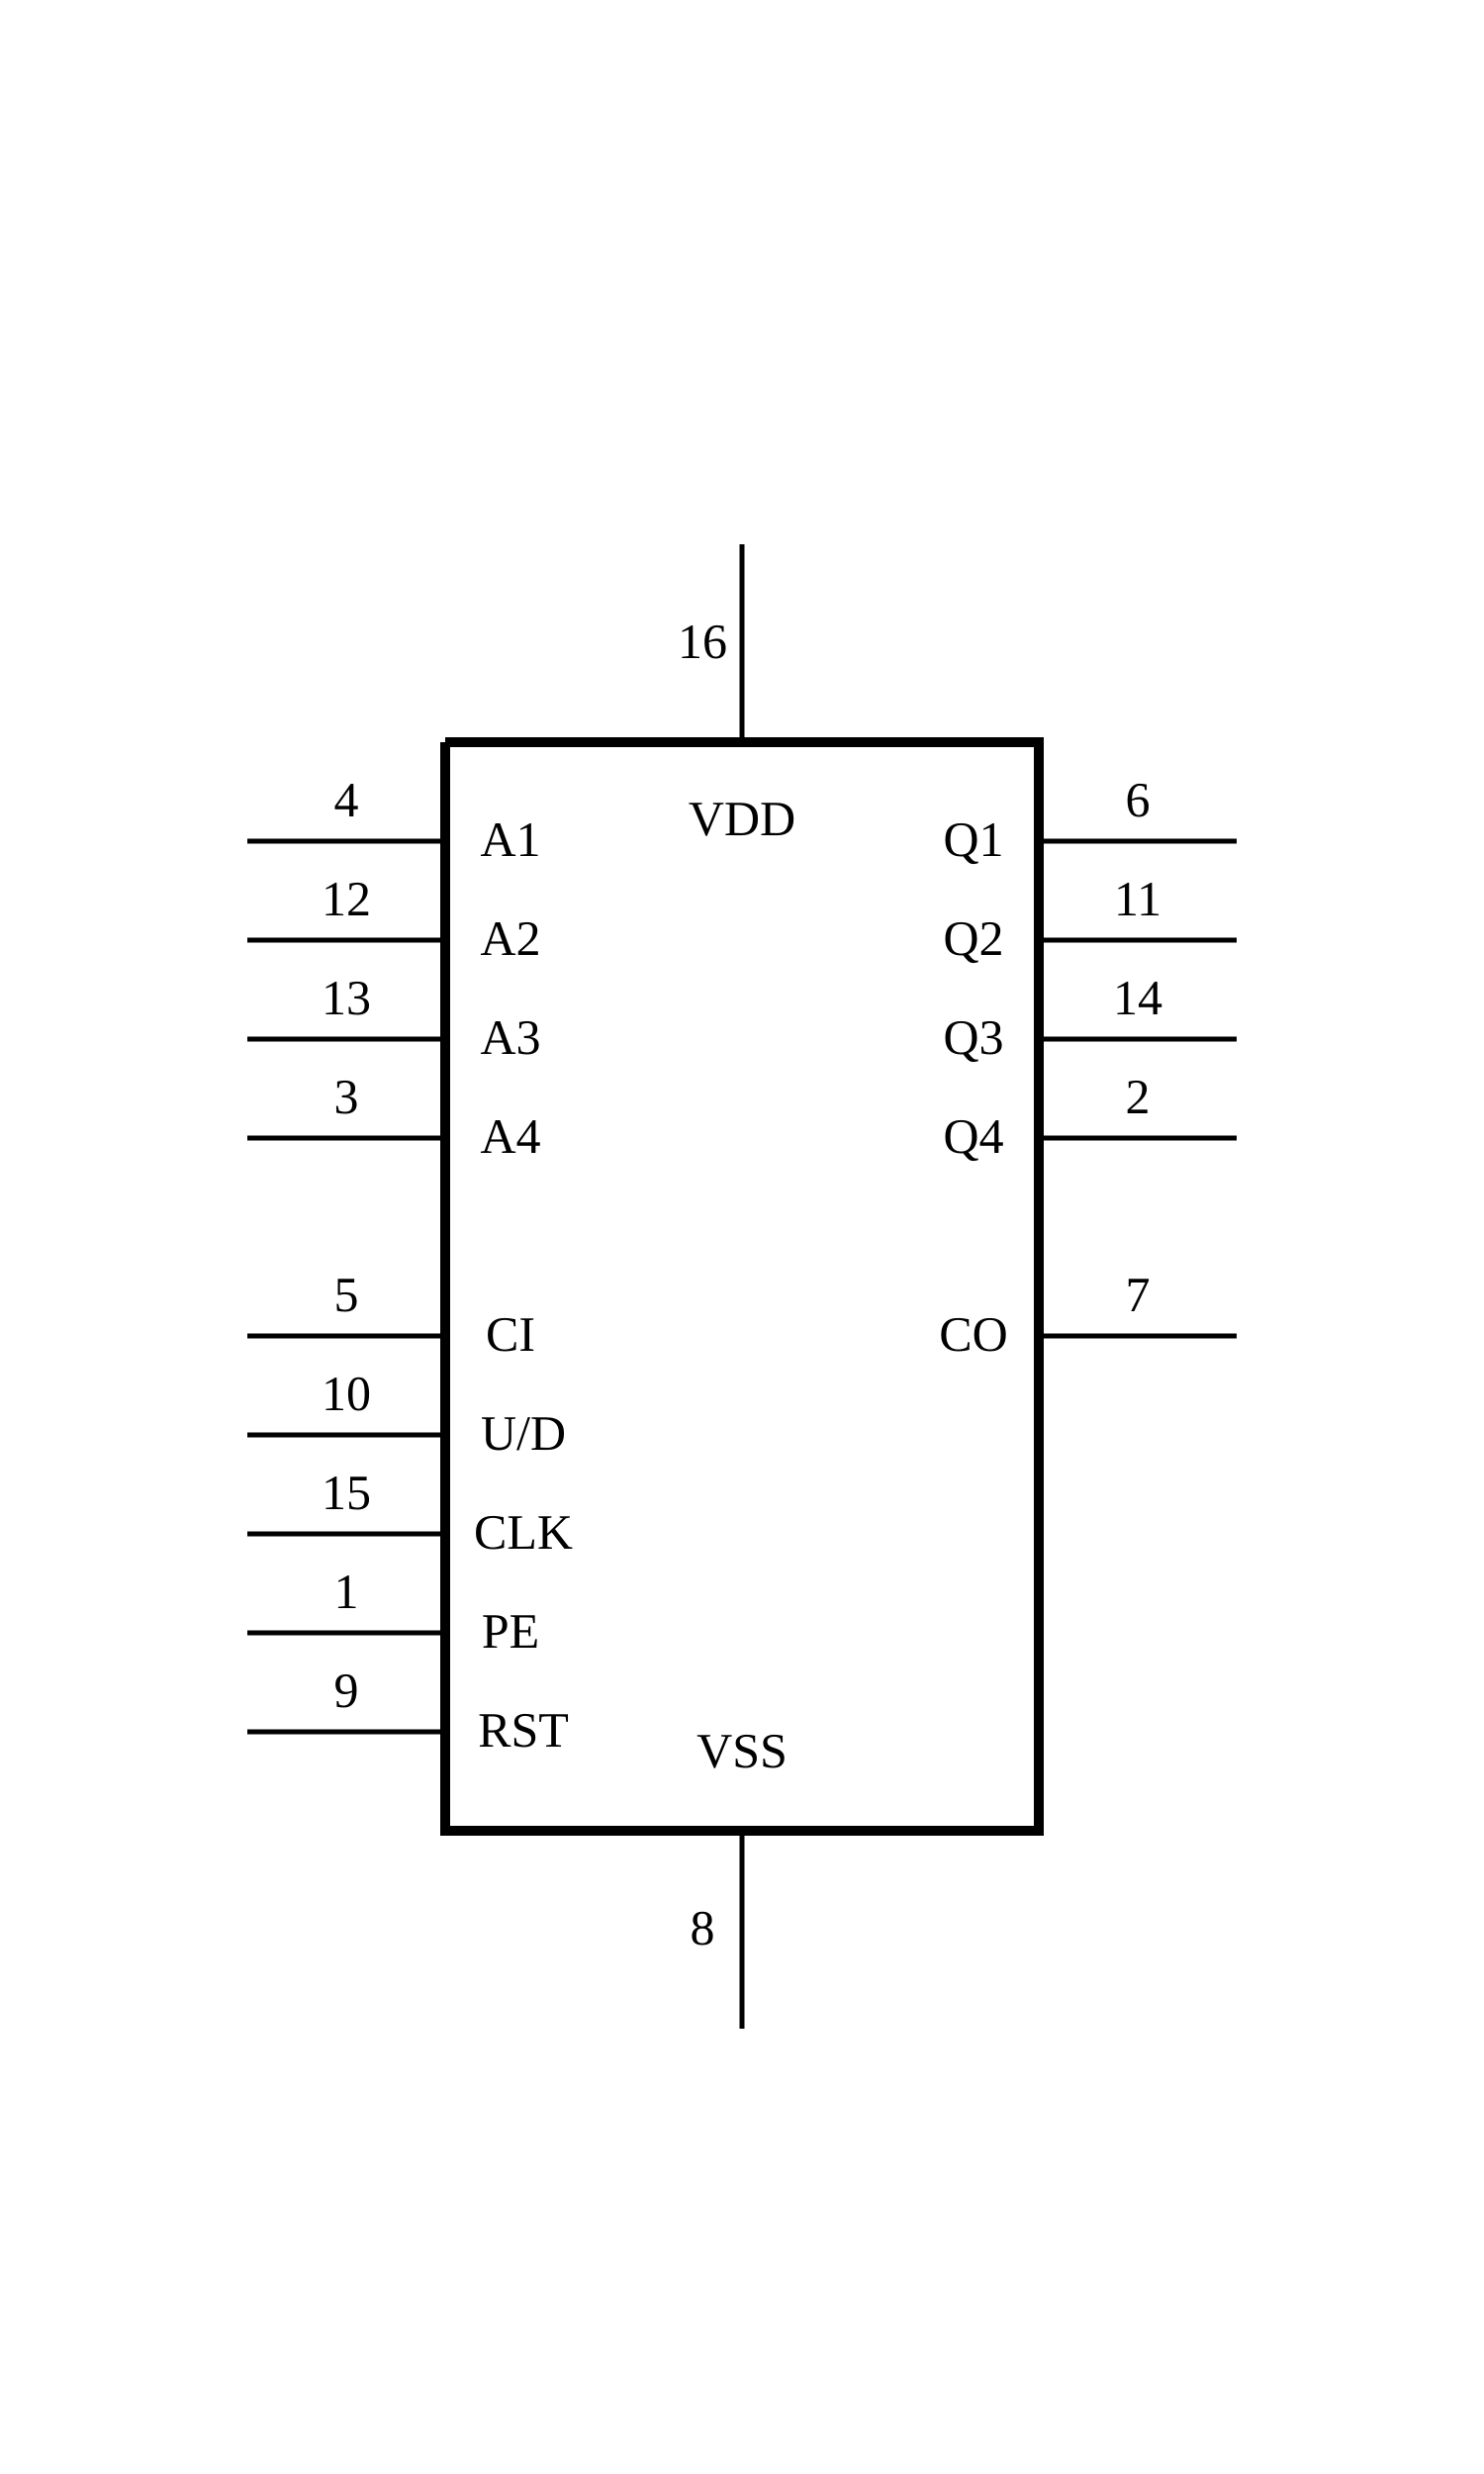
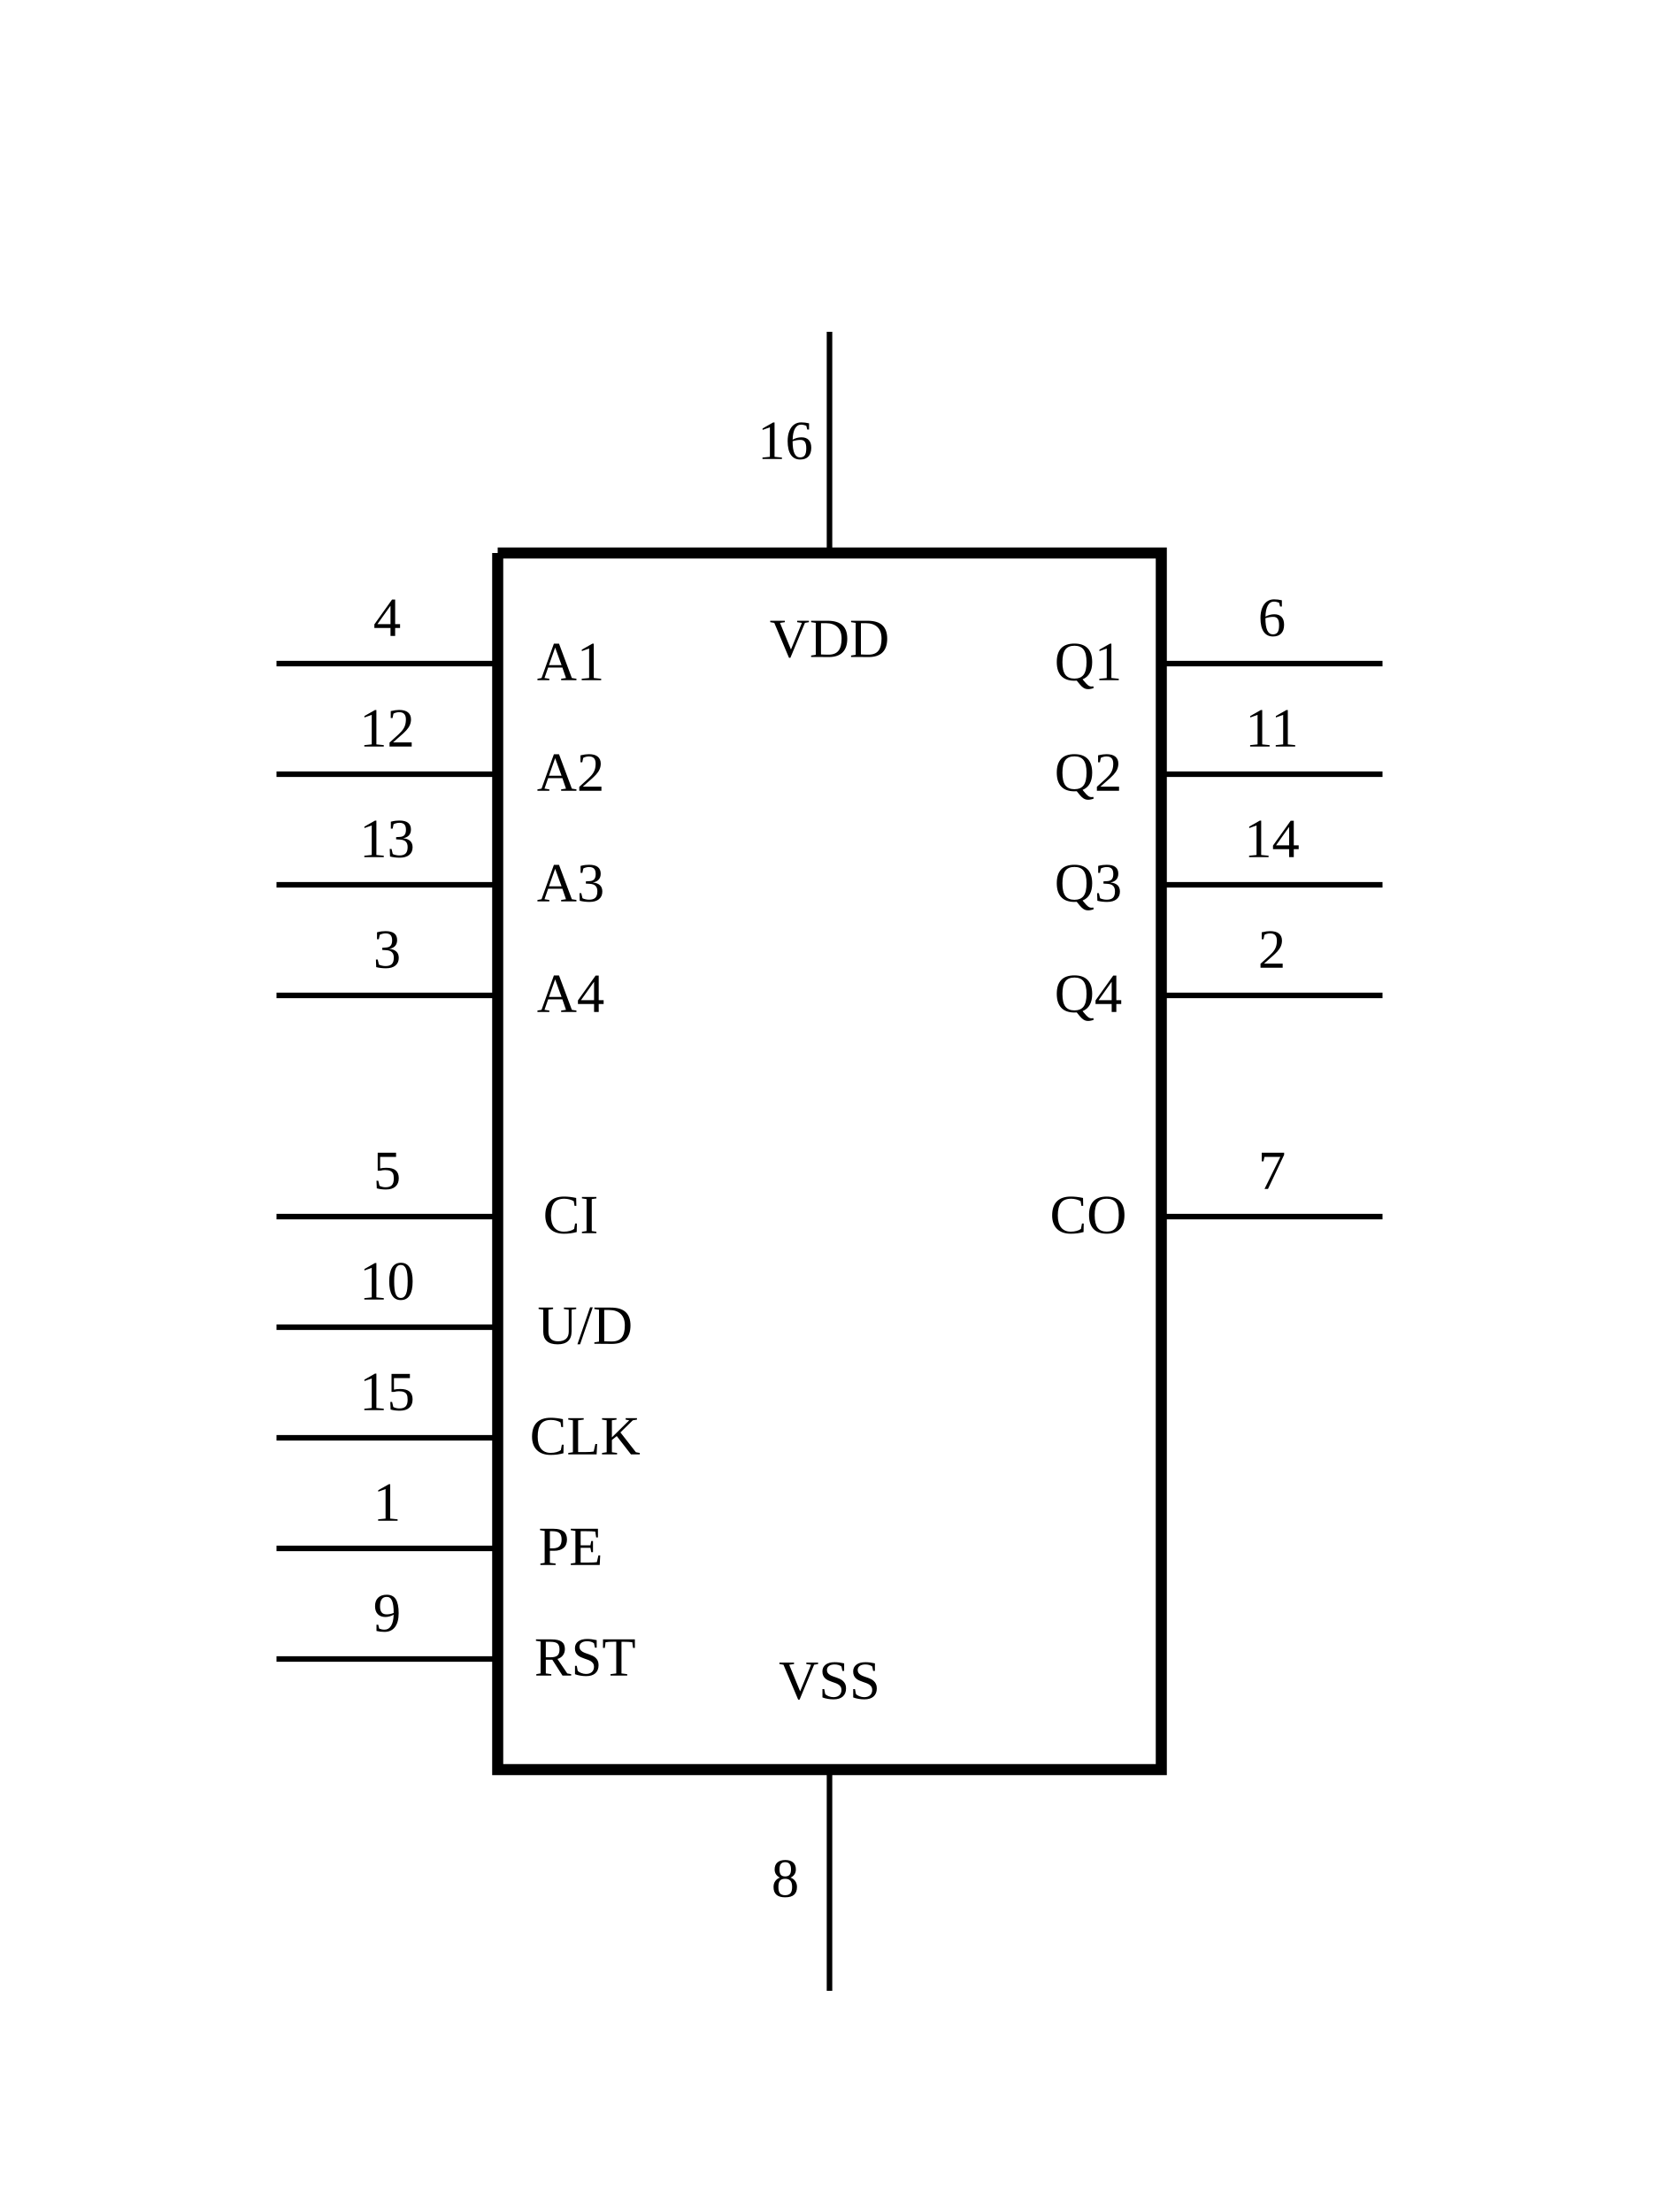
- <svg xmlns="http://www.w3.org/2000/svg" width="1500" height="2500" viewBox="-750.0 -1250.0 1500 2500">
+ <svg xmlns="http://www.w3.org/2000/svg" width="150.0" height="200.0" viewBox="-750.0 -1000.0 1500 2000">
  <defs>
</defs>
  <path d="M-300,-500 L300,-500 L300,600 L-300,600 L-300,-500" stroke-width="10" stroke="black" fill-opacity="0" />
  <text x="-400.0" y="360" font-size="50.0" fill="black" text-anchor="middle" transform="translate(0,15.0)">1</text>
  <text x="-234" y="400" font-size="50.0" fill="black" text-anchor="middle" transform="translate(0,15.0)">PE</text>
  <path d="M-500,400 L-300,400" stroke="black" stroke-width="5" />
  <text x="-400.0" y="160" font-size="50.0" fill="black" text-anchor="middle" transform="translate(0,15.0)">10</text>
  <text x="-221" y="200" font-size="50.0" fill="black" text-anchor="middle" transform="translate(0,15.0)">U/D</text>
  <path d="M-500,200 L-300,200" stroke="black" stroke-width="5" />
  <text x="400.0" y="-340" font-size="50.0" fill="black" text-anchor="middle" transform="translate(0,15.0)">11</text>
  <text x="234" y="-300" font-size="50.0" fill="black" text-anchor="middle" transform="translate(0,15.0)">Q2</text>
  <path d="M500,-300 L300,-300" stroke="black" stroke-width="5" />
  <text x="-400.0" y="-340" font-size="50.0" fill="black" text-anchor="middle" transform="translate(0,15.0)">12</text>
  <text x="-234" y="-300" font-size="50.0" fill="black" text-anchor="middle" transform="translate(0,15.0)">A2</text>
  <path d="M-500,-300 L-300,-300" stroke="black" stroke-width="5" />
  <text x="-400.0" y="-240" font-size="50.0" fill="black" text-anchor="middle" transform="translate(0,15.0)">13</text>
  <text x="-234" y="-200" font-size="50.0" fill="black" text-anchor="middle" transform="translate(0,15.0)">A3</text>
  <path d="M-500,-200 L-300,-200" stroke="black" stroke-width="5" />
  <text x="400.0" y="-240" font-size="50.0" fill="black" text-anchor="middle" transform="translate(0,15.0)">14</text>
  <text x="234" y="-200" font-size="50.0" fill="black" text-anchor="middle" transform="translate(0,15.0)">Q3</text>
  <path d="M500,-200 L300,-200" stroke="black" stroke-width="5" />
  <text x="-400.0" y="260" font-size="50.0" fill="black" text-anchor="middle" transform="translate(0,15.0)">15</text>
  <text x="-221" y="300" font-size="50.0" fill="black" text-anchor="middle" transform="translate(0,15.0)">CLK</text>
  <path d="M-500,300 L-300,300" stroke="black" stroke-width="5" />
  <text x="-40" y="-600.0" font-size="50.0" fill="black" text-anchor="middle" transform="translate(0,15.0)">16</text>
  <text x="0" y="-421" font-size="50.0" fill="black" text-anchor="middle" transform="translate(0,15.0)">VDD</text>
  <path d="M0,-700 L0,-500" stroke="black" stroke-width="5" />
  <text x="400.0" y="-140" font-size="50.0" fill="black" text-anchor="middle" transform="translate(0,15.0)">2</text>
  <text x="234" y="-100" font-size="50.0" fill="black" text-anchor="middle" transform="translate(0,15.0)">Q4</text>
  <path d="M500,-100 L300,-100" stroke="black" stroke-width="5" />
  <text x="-400.0" y="-140" font-size="50.0" fill="black" text-anchor="middle" transform="translate(0,15.0)">3</text>
  <text x="-234" y="-100" font-size="50.0" fill="black" text-anchor="middle" transform="translate(0,15.0)">A4</text>
  <path d="M-500,-100 L-300,-100" stroke="black" stroke-width="5" />
  <text x="-400.0" y="-440" font-size="50.0" fill="black" text-anchor="middle" transform="translate(0,15.0)">4</text>
  <text x="-234" y="-400" font-size="50.0" fill="black" text-anchor="middle" transform="translate(0,15.0)">A1</text>
  <path d="M-500,-400 L-300,-400" stroke="black" stroke-width="5" />
  <text x="-400.0" y="60" font-size="50.0" fill="black" text-anchor="middle" transform="translate(0,15.0)">5</text>
  <text x="-234" y="100" font-size="50.0" fill="black" text-anchor="middle" transform="translate(0,15.0)">CI</text>
  <path d="M-500,100 L-300,100" stroke="black" stroke-width="5" />
  <text x="400.0" y="-440" font-size="50.0" fill="black" text-anchor="middle" transform="translate(0,15.0)">6</text>
  <text x="234" y="-400" font-size="50.0" fill="black" text-anchor="middle" transform="translate(0,15.0)">Q1</text>
  <path d="M500,-400 L300,-400" stroke="black" stroke-width="5" />
  <text x="400.0" y="60" font-size="50.0" fill="black" text-anchor="middle" transform="translate(0,15.0)">7</text>
  <text x="234" y="100" font-size="50.0" fill="black" text-anchor="middle" transform="translate(0,15.0)">CO</text>
  <path d="M500,100 L300,100" stroke="black" stroke-width="5" />
  <text x="-40" y="700.0" font-size="50.0" fill="black" text-anchor="middle" transform="translate(0,15.0)">8</text>
  <text x="0" y="521" font-size="50.0" fill="black" text-anchor="middle" transform="translate(0,15.0)">VSS</text>
  <path d="M0,800 L0,600" stroke="black" stroke-width="5" />
  <text x="-400.0" y="460" font-size="50.0" fill="black" text-anchor="middle" transform="translate(0,15.0)">9</text>
  <text x="-221" y="500" font-size="50.0" fill="black" text-anchor="middle" transform="translate(0,15.0)">RST</text>
  <path d="M-500,500 L-300,500" stroke="black" stroke-width="5" />
</svg>
